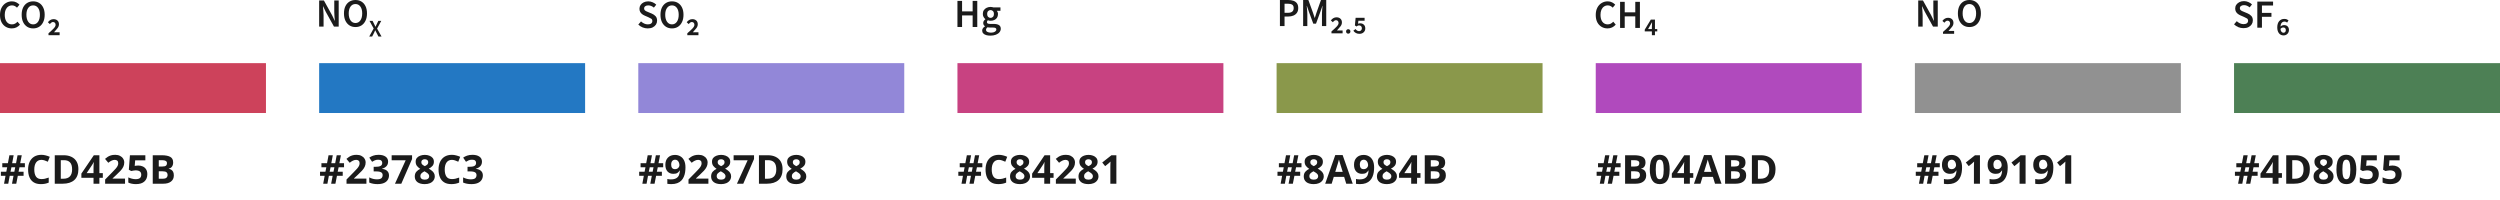
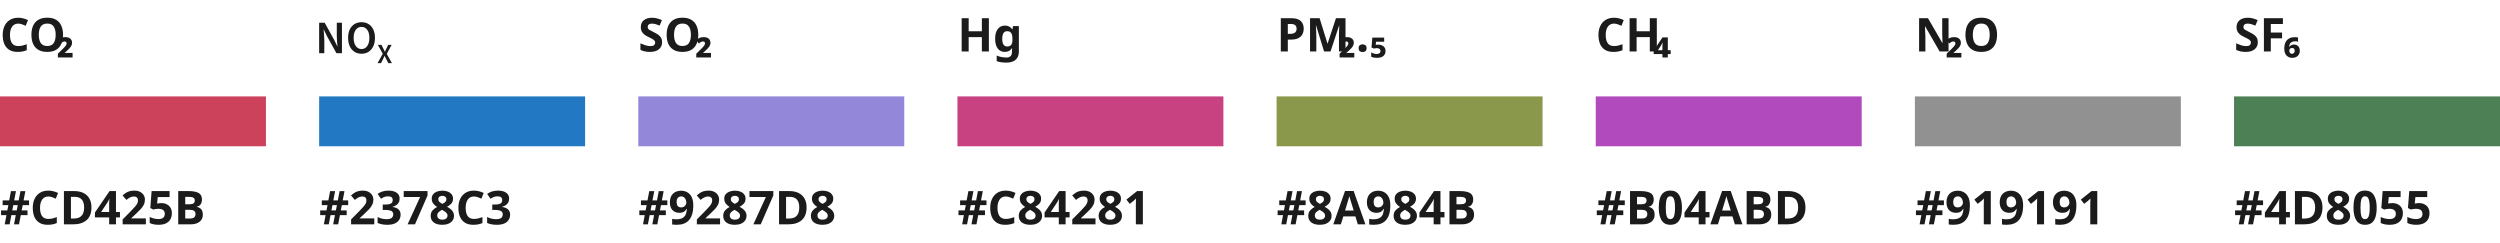
- <svg xmlns="http://www.w3.org/2000/svg" width="752" height="60" viewBox="0 0 752 60" fill="none">
-   <path d="M14.589 10.584V10.008C15.254 9.44 15.774 8.956 16.149 8.556C16.534 8.156 16.726 7.796 16.726 7.476C16.726 7.212 16.654 7.004 16.509 6.852C16.373 6.7 16.181 6.624 15.934 6.624C15.758 6.624 15.594 6.684 15.441 6.804C15.29 6.916 15.146 7.064 15.009 7.248L14.409 6.696C14.617 6.4 14.866 6.172 15.153 6.012C15.441 5.844 15.754 5.76 16.09 5.76C16.585 5.76 16.982 5.896 17.277 6.168C17.581 6.432 17.733 6.812 17.733 7.308C17.733 7.724 17.59 8.116 17.302 8.484C17.014 8.86 16.662 9.268 16.245 9.708H17.938V10.584H14.589Z" fill="#1B1B1B" />
-   <path d="M9.972 8.544C9.292 8.544 8.692 8.38 8.172 8.052C7.652 7.716 7.244 7.244 6.948 6.636C6.66 6.02 6.516 5.288 6.516 4.44C6.516 3.592 6.66 2.868 6.948 2.268C7.244 1.668 7.652 1.208 8.172 0.888C8.692 0.568 9.292 0.408 9.972 0.408C10.66 0.408 11.264 0.568 11.784 0.888C12.304 1.208 12.708 1.668 12.996 2.268C13.292 2.868 13.44 3.592 13.44 4.44C13.44 5.288 13.292 6.02 12.996 6.636C12.708 7.244 12.304 7.716 11.784 8.052C11.264 8.38 10.66 8.544 9.972 8.544ZM9.972 7.332C10.588 7.332 11.08 7.072 11.448 6.552C11.816 6.024 12 5.32 12 4.44C12 3.56 11.816 2.872 11.448 2.376C11.08 1.872 10.588 1.62 9.972 1.62C9.356 1.62 8.864 1.872 8.496 2.376C8.128 2.872 7.944 3.56 7.944 4.44C7.944 5.32 8.128 6.024 8.496 6.552C8.864 7.072 9.356 7.332 9.972 7.332Z" fill="#1B1B1B" />
-   <path d="M3.54 8.544C2.884 8.544 2.288 8.388 1.752 8.076C1.216 7.764 0.788 7.308 0.468 6.708C0.156 6.1 0 5.364 0 4.5C0 3.644 0.16 2.912 0.48 2.304C0.808 1.688 1.244 1.22 1.788 0.9C2.332 0.572 2.932 0.408 3.588 0.408C4.084 0.408 4.524 0.508 4.908 0.708C5.292 0.908 5.608 1.14 5.856 1.404L5.112 2.304C4.912 2.096 4.688 1.932 4.44 1.812C4.2 1.684 3.928 1.62 3.624 1.62C3.2 1.62 2.82 1.736 2.484 1.968C2.156 2.192 1.896 2.516 1.704 2.94C1.52 3.364 1.428 3.872 1.428 4.464C1.428 5.36 1.624 6.064 2.016 6.576C2.408 7.08 2.932 7.332 3.588 7.332C3.94 7.332 4.252 7.26 4.524 7.116C4.796 6.964 5.044 6.768 5.268 6.528L6.012 7.404C5.692 7.772 5.324 8.056 4.908 8.256C4.5 8.448 4.044 8.544 3.54 8.544Z" fill="#1B1B1B" />
-   <path d="M111.059 10.992L112.398 8.566L111.145 6.283H112.074L112.592 7.327C112.65 7.433 112.705 7.546 112.758 7.666C112.815 7.781 112.88 7.908 112.952 8.047H112.981C113.039 7.908 113.091 7.781 113.139 7.666C113.192 7.546 113.245 7.433 113.298 7.327L113.795 6.283H114.68L113.427 8.602L114.767 10.992H113.838L113.262 9.883C113.199 9.758 113.137 9.636 113.075 9.516C113.017 9.391 112.952 9.257 112.88 9.113H112.851C112.789 9.257 112.729 9.391 112.671 9.516C112.619 9.636 112.563 9.758 112.506 9.883L111.944 10.992H111.059Z" fill="#1B1B1B" />
-   <path d="M106.923 8.136C106.243 8.136 105.643 7.972 105.123 7.644C104.603 7.308 104.195 6.836 103.899 6.228C103.611 5.612 103.467 4.88 103.467 4.032C103.467 3.184 103.611 2.46 103.899 1.86C104.195 1.26 104.603 0.8 105.123 0.48C105.643 0.16 106.243 0 106.923 0C107.611 0 108.215 0.16 108.735 0.48C109.255 0.8 109.659 1.26 109.947 1.86C110.243 2.46 110.391 3.184 110.391 4.032C110.391 4.88 110.243 5.612 109.947 6.228C109.659 6.836 109.255 7.308 108.735 7.644C108.215 7.972 107.611 8.136 106.923 8.136ZM106.923 6.924C107.539 6.924 108.031 6.664 108.399 6.144C108.767 5.616 108.951 4.912 108.951 4.032C108.951 3.152 108.767 2.464 108.399 1.968C108.031 1.464 107.539 1.212 106.923 1.212C106.307 1.212 105.815 1.464 105.447 1.968C105.079 2.464 104.895 3.152 104.895 4.032C104.895 4.912 105.079 5.616 105.447 6.144C105.815 6.664 106.307 6.924 106.923 6.924Z" fill="#1B1B1B" />
-   <path d="M96 7.993V0.145H97.428L99.876 4.561L100.68 6.229H100.728C100.696 5.829 100.656 5.393 100.608 4.921C100.568 4.449 100.548 3.993 100.548 3.553V0.145H101.88V7.993H100.452L98.004 3.577L97.2 1.909H97.152C97.184 2.325 97.22 2.761 97.26 3.217C97.308 3.673 97.332 4.121 97.332 4.561V7.993H96Z" fill="#1B1B1B" />
-   <path d="M206.745 10.584V10.008C207.409 9.44 207.929 8.956 208.305 8.556C208.689 8.156 208.881 7.796 208.881 7.476C208.881 7.212 208.809 7.004 208.665 6.852C208.529 6.7 208.337 6.624 208.089 6.624C207.913 6.624 207.749 6.684 207.597 6.804C207.445 6.916 207.301 7.064 207.165 7.248L206.565 6.696C206.773 6.4 207.021 6.172 207.309 6.012C207.597 5.844 207.909 5.76 208.245 5.76C208.741 5.76 209.137 5.896 209.433 6.168C209.737 6.432 209.889 6.812 209.889 7.308C209.889 7.724 209.745 8.116 209.457 8.484C209.169 8.86 208.817 9.268 208.401 9.708H210.093V10.584H206.745Z" fill="#1B1B1B" />
-   <path d="M202.127 8.544C201.447 8.544 200.847 8.38 200.327 8.052C199.807 7.716 199.399 7.244 199.103 6.636C198.815 6.02 198.671 5.288 198.671 4.44C198.671 3.592 198.815 2.868 199.103 2.268C199.399 1.668 199.807 1.208 200.327 0.888C200.847 0.568 201.447 0.408 202.127 0.408C202.815 0.408 203.419 0.568 203.939 0.888C204.459 1.208 204.863 1.668 205.151 2.268C205.447 2.868 205.595 3.592 205.595 4.44C205.595 5.288 205.447 6.02 205.151 6.636C204.863 7.244 204.459 7.716 203.939 8.052C203.419 8.38 202.815 8.544 202.127 8.544ZM202.127 7.332C202.743 7.332 203.235 7.072 203.603 6.552C203.971 6.024 204.155 5.32 204.155 4.44C204.155 3.56 203.971 2.872 203.603 2.376C203.235 1.872 202.743 1.62 202.127 1.62C201.511 1.62 201.019 1.872 200.651 2.376C200.283 2.872 200.099 3.56 200.099 4.44C200.099 5.32 200.283 6.024 200.651 6.552C201.019 7.072 201.511 7.332 202.127 7.332Z" fill="#1B1B1B" />
-   <path d="M194.832 8.544C194.304 8.544 193.792 8.444 193.296 8.244C192.808 8.044 192.376 7.76 192 7.392L192.816 6.444C193.096 6.708 193.416 6.924 193.776 7.092C194.136 7.252 194.496 7.332 194.856 7.332C195.304 7.332 195.644 7.24 195.876 7.056C196.108 6.872 196.224 6.628 196.224 6.324C196.224 5.996 196.108 5.76 195.876 5.616C195.652 5.472 195.364 5.324 195.012 5.172L193.932 4.704C193.676 4.592 193.424 4.448 193.176 4.272C192.936 4.096 192.736 3.872 192.576 3.6C192.424 3.328 192.348 3 192.348 2.616C192.348 2.2 192.46 1.828 192.684 1.5C192.916 1.164 193.228 0.9 193.62 0.708C194.02 0.508 194.476 0.408 194.988 0.408C195.444 0.408 195.884 0.5 196.308 0.684C196.732 0.86 197.096 1.1 197.4 1.404L196.692 2.292C196.444 2.084 196.18 1.92 195.9 1.8C195.628 1.68 195.324 1.62 194.988 1.62C194.62 1.62 194.32 1.704 194.088 1.872C193.864 2.032 193.752 2.256 193.752 2.544C193.752 2.744 193.808 2.912 193.92 3.048C194.04 3.176 194.196 3.288 194.388 3.384C194.58 3.472 194.784 3.56 195 3.648L196.068 4.092C196.532 4.292 196.912 4.556 197.208 4.884C197.504 5.204 197.652 5.648 197.652 6.216C197.652 6.64 197.54 7.028 197.316 7.38C197.092 7.732 196.768 8.016 196.344 8.232C195.928 8.44 195.424 8.544 194.832 8.544Z" fill="#1B1B1B" />
-   <path d="M297.889 10.722C297.425 10.722 297.005 10.666 296.629 10.554C296.261 10.442 295.969 10.27 295.753 10.038C295.545 9.814 295.441 9.53 295.441 9.186C295.441 8.698 295.721 8.278 296.281 7.926V7.878C296.129 7.782 296.001 7.654 295.897 7.494C295.801 7.334 295.753 7.134 295.753 6.894C295.753 6.662 295.817 6.454 295.945 6.27C296.081 6.078 296.233 5.922 296.401 5.802V5.754C296.201 5.602 296.021 5.39 295.861 5.118C295.709 4.846 295.633 4.538 295.633 4.194C295.633 3.738 295.741 3.354 295.957 3.042C296.173 2.73 296.457 2.494 296.809 2.334C297.169 2.166 297.553 2.082 297.961 2.082C298.121 2.082 298.273 2.098 298.417 2.13C298.569 2.154 298.705 2.186 298.825 2.226H300.937V3.246H299.857C299.953 3.358 300.033 3.502 300.097 3.678C300.161 3.846 300.193 4.034 300.193 4.242C300.193 4.674 300.093 5.042 299.893 5.346C299.693 5.642 299.425 5.866 299.089 6.018C298.753 6.17 298.377 6.246 297.961 6.246C297.833 6.246 297.701 6.234 297.565 6.21C297.429 6.186 297.293 6.146 297.157 6.09C297.069 6.17 296.997 6.25 296.941 6.33C296.893 6.41 296.869 6.518 296.869 6.654C296.869 6.822 296.937 6.954 297.073 7.05C297.217 7.146 297.469 7.194 297.829 7.194H298.873C299.585 7.194 300.121 7.31 300.481 7.542C300.849 7.766 301.033 8.134 301.033 8.646C301.033 9.03 300.905 9.378 300.649 9.69C300.393 10.01 300.029 10.262 299.557 10.446C299.085 10.63 298.529 10.722 297.889 10.722ZM297.961 5.382C298.241 5.382 298.481 5.278 298.681 5.07C298.881 4.862 298.981 4.57 298.981 4.194C298.981 3.826 298.881 3.542 298.681 3.342C298.489 3.134 298.249 3.03 297.961 3.03C297.673 3.03 297.429 3.13 297.229 3.33C297.029 3.53 296.929 3.818 296.929 4.194C296.929 4.57 297.029 4.862 297.229 5.07C297.429 5.278 297.673 5.382 297.961 5.382ZM298.105 9.822C298.577 9.822 298.961 9.726 299.257 9.534C299.553 9.342 299.701 9.122 299.701 8.874C299.701 8.642 299.609 8.486 299.425 8.406C299.249 8.326 298.993 8.286 298.657 8.286H297.853C297.533 8.286 297.265 8.258 297.049 8.202C296.745 8.434 296.593 8.694 296.593 8.982C296.593 9.246 296.729 9.45 297.001 9.594C297.273 9.746 297.641 9.822 298.105 9.822Z" fill="#1B1B1B" />
-   <path d="M288 8.118V0.27H289.392V3.426H292.572V0.27H293.964V8.118H292.572V4.638H289.392V8.118H288Z" fill="#1B1B1B" />
-   <path d="M408.935 10.176C408.519 10.176 408.155 10.092 407.843 9.924C407.539 9.756 407.287 9.528 407.087 9.24L407.735 8.736C407.887 8.944 408.051 9.1 408.227 9.204C408.403 9.316 408.607 9.372 408.839 9.372C409.071 9.372 409.263 9.288 409.415 9.12C409.575 8.96 409.655 8.756 409.655 8.508C409.655 8.236 409.575 8.024 409.415 7.872C409.255 7.72 409.055 7.644 408.815 7.644C408.655 7.644 408.511 7.676 408.383 7.74C408.263 7.796 408.143 7.872 408.023 7.968L407.555 7.644L407.771 5.352H410.471V6.24H408.599L408.503 7.128C408.743 7.048 408.959 7.008 409.151 7.008C409.575 7.008 409.935 7.144 410.231 7.416C410.527 7.68 410.675 8.06 410.675 8.556C410.675 9.028 410.511 9.416 410.183 9.72C409.855 10.024 409.439 10.176 408.935 10.176Z" fill="#1B1B1B" />
-   <path d="M405.547 10.127C405.363 10.127 405.207 10.063 405.079 9.935C404.959 9.815 404.899 9.655 404.899 9.455C404.899 9.263 404.959 9.103 405.079 8.975C405.207 8.847 405.363 8.783 405.547 8.783C405.739 8.783 405.895 8.847 406.015 8.975C406.143 9.103 406.207 9.263 406.207 9.455C406.207 9.655 406.143 9.815 406.015 9.935C405.895 10.063 405.739 10.127 405.547 10.127Z" fill="#1B1B1B" />
-   <path d="M400.506 10.031V9.455C401.17 8.887 401.69 8.403 402.066 8.003C402.45 7.603 402.642 7.243 402.642 6.923C402.642 6.659 402.57 6.451 402.426 6.299C402.29 6.147 402.098 6.071 401.85 6.071C401.674 6.071 401.51 6.131 401.358 6.251C401.206 6.363 401.062 6.511 400.926 6.695L400.326 6.143C400.534 5.847 400.782 5.619 401.07 5.459C401.358 5.291 401.67 5.207 402.006 5.207C402.502 5.207 402.898 5.343 403.194 5.615C403.498 5.879 403.65 6.259 403.65 6.755C403.65 7.171 403.506 7.563 403.218 7.931C402.93 8.307 402.578 8.715 402.162 9.155H403.854V10.031H400.506Z" fill="#1B1B1B" />
-   <path d="M391.984 7.848V0H393.556L394.948 3.84C395.036 4.088 395.12 4.344 395.2 4.608C395.288 4.864 395.372 5.12 395.452 5.376H395.5C395.588 5.12 395.672 4.864 395.752 4.608C395.832 4.344 395.912 4.088 395.992 3.84L397.348 0H398.932V7.848H397.648V4.26C397.648 4.012 397.656 3.744 397.672 3.456C397.696 3.16 397.72 2.864 397.744 2.568C397.776 2.272 397.804 2.004 397.828 1.764H397.78L397.144 3.588L395.86 7.116H395.032L393.736 3.588L393.112 1.764H393.064C393.088 2.004 393.112 2.272 393.136 2.568C393.168 2.864 393.192 3.16 393.208 3.456C393.232 3.744 393.244 4.012 393.244 4.26V7.848H391.984Z" fill="#1B1B1B" />
-   <path d="M385 7.848V0H387.472C388.056 0 388.576 0.076 389.032 0.228C389.488 0.38 389.848 0.632 390.112 0.984C390.376 1.336 390.508 1.816 390.508 2.424C390.508 3 390.376 3.476 390.112 3.852C389.848 4.228 389.492 4.508 389.044 4.692C388.596 4.876 388.088 4.968 387.52 4.968H386.392V7.848H385ZM386.392 3.852H387.412C388.564 3.852 389.14 3.376 389.14 2.424C389.14 1.928 388.988 1.588 388.684 1.404C388.388 1.212 387.948 1.116 387.364 1.116H386.392V3.852Z" fill="#1B1B1B" />
-   <path d="M495.747 8.736H496.887V8.076L496.947 6.72H496.899L496.359 7.668L495.747 8.736ZM496.887 10.584V9.444H494.739V8.916L496.563 5.904H497.811V8.736H498.507V9.444H497.811V10.584H496.887Z" fill="#1B1B1B" />
-   <path d="M487.322 8.401V0.553H488.714V3.709H491.894V0.553H493.286V8.401H491.894V4.921H488.714V8.401H487.322Z" fill="#1B1B1B" />
-   <path d="M483.54 8.544C482.884 8.544 482.288 8.388 481.752 8.076C481.216 7.764 480.788 7.308 480.468 6.708C480.156 6.1 480 5.364 480 4.5C480 3.644 480.16 2.912 480.48 2.304C480.808 1.688 481.244 1.22 481.788 0.9C482.332 0.572 482.932 0.408 483.588 0.408C484.084 0.408 484.524 0.508 484.908 0.708C485.292 0.908 485.608 1.14 485.856 1.404L485.112 2.304C484.912 2.096 484.688 1.932 484.44 1.812C484.2 1.684 483.928 1.62 483.624 1.62C483.2 1.62 482.82 1.736 482.484 1.968C482.156 2.192 481.896 2.516 481.704 2.94C481.52 3.364 481.428 3.872 481.428 4.464C481.428 5.36 481.624 6.064 482.016 6.576C482.408 7.08 482.932 7.332 483.588 7.332C483.94 7.332 484.252 7.26 484.524 7.116C484.796 6.964 485.044 6.768 485.268 6.528L486.012 7.404C485.692 7.772 485.324 8.056 484.908 8.256C484.5 8.448 484.044 8.544 483.54 8.544Z" fill="#1B1B1B" />
-   <path d="M592.388 8.136C591.708 8.136 591.108 7.972 590.588 7.644C590.068 7.308 589.66 6.836 589.364 6.228C589.076 5.612 588.932 4.88 588.932 4.032C588.932 3.184 589.076 2.46 589.364 1.86C589.66 1.26 590.068 0.8 590.588 0.48C591.108 0.16 591.708 0 592.388 0C593.076 0 593.68 0.16 594.2 0.48C594.72 0.8 595.124 1.26 595.412 1.86C595.708 2.46 595.856 3.184 595.856 4.032C595.856 4.88 595.708 5.612 595.412 6.228C595.124 6.836 594.72 7.308 594.2 7.644C593.68 7.972 593.076 8.136 592.388 8.136ZM592.388 6.924C593.004 6.924 593.496 6.664 593.864 6.144C594.232 5.616 594.416 4.912 594.416 4.032C594.416 3.152 594.232 2.464 593.864 1.968C593.496 1.464 593.004 1.212 592.388 1.212C591.772 1.212 591.28 1.464 590.912 1.968C590.544 2.464 590.36 3.152 590.36 4.032C590.36 4.912 590.544 5.616 590.912 6.144C591.28 6.664 591.772 6.924 592.388 6.924Z" fill="#1B1B1B" />
-   <path d="M584.455 10.176V9.6C585.119 9.032 585.639 8.548 586.015 8.148C586.399 7.748 586.591 7.388 586.591 7.068C586.591 6.804 586.519 6.596 586.375 6.444C586.239 6.292 586.047 6.216 585.799 6.216C585.623 6.216 585.459 6.276 585.307 6.396C585.155 6.508 585.011 6.656 584.875 6.84L584.275 6.288C584.483 5.992 584.731 5.764 585.019 5.604C585.307 5.436 585.619 5.352 585.955 5.352C586.451 5.352 586.847 5.488 587.143 5.76C587.447 6.024 587.599 6.404 587.599 6.9C587.599 7.316 587.455 7.708 587.167 8.076C586.879 8.452 586.527 8.86 586.111 9.3H587.803V10.176H584.455Z" fill="#1B1B1B" />
-   <path d="M577 7.993V0.145H578.428L580.876 4.561L581.68 6.229H581.728C581.696 5.829 581.656 5.393 581.608 4.921C581.568 4.449 581.548 3.993 581.548 3.553V0.145H582.88V7.993H581.452L579.004 3.577L578.2 1.909H578.152C578.184 2.325 578.22 2.761 578.26 3.217C578.308 3.673 578.332 4.121 578.332 4.561V7.993H577Z" fill="#1B1B1B" />
-   <path d="M686.824 8.268C686.504 8.268 686.216 8.412 685.96 8.7C686 9.091 686.104 9.38 686.272 9.563C686.448 9.755 686.648 9.851 686.872 9.851C687.072 9.851 687.24 9.78 687.376 9.636C687.512 9.499 687.58 9.307 687.58 9.059C687.58 8.819 687.516 8.627 687.388 8.483C687.26 8.339 687.072 8.268 686.824 8.268ZM686.908 10.655C686.316 10.655 685.848 10.435 685.504 9.995C685.168 9.563 685 8.979 685 8.243C685 7.436 685.192 6.808 685.576 6.359C685.968 5.912 686.48 5.688 687.112 5.688C687.416 5.688 687.668 5.731 687.868 5.819C688.076 5.907 688.248 6.008 688.384 6.12L687.976 6.792C687.856 6.704 687.732 6.631 687.604 6.575C687.476 6.519 687.332 6.492 687.172 6.492C686.828 6.492 686.548 6.62 686.332 6.875C686.124 7.131 686 7.508 685.96 8.004C686.264 7.699 686.628 7.548 687.052 7.548C687.516 7.548 687.876 7.684 688.132 7.955C688.388 8.227 688.516 8.588 688.516 9.036C688.516 9.339 688.444 9.616 688.3 9.864C688.164 10.111 687.972 10.303 687.724 10.44C687.484 10.584 687.212 10.655 686.908 10.655Z" fill="#1B1B1B" />
-   <path d="M679 8.328V0.48H683.74V1.656H680.392V3.876H683.248V5.052H680.392V8.328H679Z" fill="#1B1B1B" />
-   <path d="M674.832 8.472C674.304 8.472 673.792 8.372 673.296 8.172C672.808 7.972 672.376 7.688 672 7.32L672.816 6.372C673.096 6.636 673.416 6.852 673.776 7.02C674.136 7.18 674.496 7.26 674.856 7.26C675.304 7.26 675.644 7.168 675.876 6.984C676.108 6.8 676.224 6.556 676.224 6.252C676.224 5.924 676.108 5.688 675.876 5.544C675.652 5.4 675.364 5.252 675.012 5.1L673.932 4.632C673.676 4.52 673.424 4.376 673.176 4.2C672.936 4.024 672.736 3.8 672.576 3.528C672.424 3.256 672.348 2.928 672.348 2.544C672.348 2.128 672.46 1.756 672.684 1.428C672.916 1.092 673.228 0.828 673.62 0.636C674.02 0.436 674.476 0.336 674.988 0.336C675.444 0.336 675.884 0.428 676.308 0.612C676.732 0.788 677.096 1.028 677.4 1.332L676.692 2.22C676.444 2.012 676.18 1.848 675.9 1.728C675.628 1.608 675.324 1.548 674.988 1.548C674.62 1.548 674.32 1.632 674.088 1.8C673.864 1.96 673.752 2.184 673.752 2.472C673.752 2.672 673.808 2.84 673.92 2.976C674.04 3.104 674.196 3.216 674.388 3.312C674.58 3.4 674.784 3.488 675 3.576L676.068 4.02C676.532 4.22 676.912 4.484 677.208 4.812C677.504 5.132 677.652 5.576 677.652 6.144C677.652 6.568 677.54 6.956 677.316 7.308C677.092 7.66 676.768 7.944 676.344 8.16C675.928 8.368 675.424 8.472 674.832 8.472Z" fill="#1B1B1B" />
-   <rect width="80" height="15" transform="matrix(-1 8.74228e-08 8.74228e-08 1 752 18.9922)" fill="#4D8055" />
-   <rect width="80" height="15" transform="matrix(-1 8.74228e-08 8.74228e-08 1 656 18.9922)" fill="#919191" />
-   <rect width="80" height="15" transform="matrix(-1 6.56737e-08 1.16374e-07 1 560 18.9922)" fill="#B04ABD" />
-   <rect width="80" height="15" transform="matrix(-1 6.56737e-08 1.16374e-07 1 464 18.9922)" fill="#8A984B" />
-   <rect width="80" height="15" transform="matrix(-1 6.56737e-08 1.16374e-07 1 368 18.9922)" fill="#C84281" />
-   <rect width="80" height="15" transform="matrix(-1 6.56737e-08 1.16374e-07 1 272 18.9922)" fill="#9287D8" />
-   <rect width="80" height="15" transform="matrix(-1 6.56737e-08 1.16374e-07 1 176 18.9922)" fill="#2378C3" />
-   <rect width="80" height="15" transform="matrix(-1 6.56737e-08 1.16374e-07 1 80 18.9922)" fill="#CD425B" />
-   <text fill="#1B1B1B" xml:space="preserve" style="white-space: pre" font-family="Source Sans Pro" font-size="12" font-weight="600" letter-spacing="0em">
-     <tspan x="0" y="55.258">#CD425B</tspan>
+ <svg xmlns="http://www.w3.org/2000/svg" width="752" height="73" viewBox="0 0 752 73" fill="none">
+   <text fill="#1B1B1B" xml:space="preserve" style="white-space: pre" font-family="Source Sans Pro" font-size="14" font-weight="600" letter-spacing="0em">
+     <tspan x="17.035" y="15.477">₂</tspan>
  </text>
-   <text fill="#1B1B1B" xml:space="preserve" style="white-space: pre" font-family="Source Sans Pro" font-size="12" font-weight="600" letter-spacing="0em">
-     <tspan x="96" y="55.258">#2378C3</tspan>
+   <text fill="#1B1B1B" xml:space="preserve" style="white-space: pre" font-family="Source Sans Pro" font-size="14" font-weight="600" letter-spacing="0em">
+     <tspan x="0" y="15.477">CO</tspan>
  </text>
-   <text fill="#1B1B1B" xml:space="preserve" style="white-space: pre" font-family="Source Sans Pro" font-size="12" font-weight="600" letter-spacing="0em">
-     <tspan x="192" y="55.258">#9287D8</tspan>
+   <path d="M113.568 19L115.131 16.169L113.669 13.506H114.753L115.357 14.724C115.425 14.847 115.489 14.979 115.551 15.119C115.618 15.253 115.693 15.402 115.777 15.564H115.811C115.878 15.402 115.94 15.253 115.996 15.119C116.057 14.979 116.119 14.847 116.181 14.724L116.76 13.506H117.793L116.332 16.211L117.894 19H116.811L116.139 17.706C116.066 17.56 115.993 17.418 115.92 17.277C115.853 17.132 115.777 16.975 115.693 16.807H115.66C115.587 16.975 115.517 17.132 115.45 17.277C115.388 17.418 115.324 17.56 115.257 17.706L114.601 19H113.568Z" fill="#1B1B1B" />
+   <path d="M108.743 16.168C107.95 16.168 107.25 15.976 106.643 15.594C106.037 15.202 105.561 14.651 105.215 13.942C104.879 13.223 104.711 12.369 104.711 11.38C104.711 10.39 104.879 9.546 105.215 8.846C105.561 8.146 106.037 7.609 106.643 7.236C107.25 6.862 107.95 6.676 108.743 6.676C109.546 6.676 110.251 6.862 110.857 7.236C111.464 7.609 111.935 8.146 112.271 8.846C112.617 9.546 112.789 10.39 112.789 11.38C112.789 12.369 112.617 13.223 112.271 13.942C111.935 14.651 111.464 15.202 110.857 15.594C110.251 15.976 109.546 16.168 108.743 16.168ZM108.743 14.754C109.462 14.754 110.036 14.45 110.465 13.844C110.895 13.228 111.109 12.406 111.109 11.38C111.109 10.353 110.895 9.55 110.465 8.972C110.036 8.384 109.462 8.09 108.743 8.09C108.025 8.09 107.451 8.384 107.021 8.972C106.592 9.55 106.377 10.353 106.377 11.38C106.377 12.406 106.592 13.228 107.021 13.844C107.451 14.45 108.025 14.754 108.743 14.754Z" fill="#1B1B1B" />
+   <path d="M96 16V6.844H97.666L100.522 11.996L101.46 13.942H101.516C101.479 13.475 101.432 12.966 101.376 12.416C101.329 11.865 101.306 11.333 101.306 10.82V6.844H102.86V16H101.194L98.338 10.848L97.4 8.902H97.344C97.381 9.387 97.423 9.896 97.47 10.428C97.526 10.96 97.554 11.482 97.554 11.996V16H96Z" fill="#1B1B1B" />
+   <text fill="#1B1B1B" xml:space="preserve" style="white-space: pre" font-family="Source Sans Pro" font-size="14" font-weight="600" letter-spacing="0em">
+     <tspan x="209.062" y="15.477">₂</tspan>
  </text>
-   <text fill="#1B1B1B" xml:space="preserve" style="white-space: pre" font-family="Source Sans Pro" font-size="12" font-weight="600" letter-spacing="0em">
-     <tspan x="288" y="55.258">#C84281</tspan>
+   <text fill="#1B1B1B" xml:space="preserve" style="white-space: pre" font-family="Source Sans Pro" font-size="14" font-weight="600" letter-spacing="0em">
+     <tspan x="192" y="15.477">SO</tspan>
  </text>
-   <text fill="#1B1B1B" xml:space="preserve" style="white-space: pre" font-family="Source Sans Pro" font-size="12" font-weight="600" letter-spacing="0em">
-     <tspan x="384" y="55.258">#8A984B</tspan>
+   <text fill="#1B1B1B" xml:space="preserve" style="white-space: pre" font-family="Source Sans Pro" font-size="14" font-weight="600" letter-spacing="0em">
+     <tspan x="288" y="15.477">Hg</tspan>
  </text>
-   <text fill="#1B1B1B" xml:space="preserve" style="white-space: pre" font-family="Source Sans Pro" font-size="12" font-weight="600" letter-spacing="0em">
-     <tspan x="480" y="55.258">#B04ABD</tspan>
+   <text fill="#1B1B1B" xml:space="preserve" style="white-space: pre" font-family="Source Sans Pro" font-size="14" font-weight="600" letter-spacing="0em">
+     <tspan x="402.58" y="15.477">₂.₅</tspan>
  </text>
-   <text fill="#1B1B1B" xml:space="preserve" style="white-space: pre" font-family="Source Sans Pro" font-size="12" font-weight="600" letter-spacing="0em">
-     <tspan x="576" y="55.258">#919191</tspan>
+   <text fill="#1B1B1B" xml:space="preserve" style="white-space: pre" font-family="Source Sans Pro" font-size="14" font-weight="600" letter-spacing="0em">
+     <tspan x="384" y="15.477">PM</tspan>
  </text>
-   <text fill="#1B1B1B" xml:space="preserve" style="white-space: pre" font-family="Source Sans Pro" font-size="12" font-weight="600" letter-spacing="0em">
-     <tspan x="672" y="55.258">#4D8055</tspan>
+   <text fill="#1B1B1B" xml:space="preserve" style="white-space: pre" font-family="Source Sans Pro" font-size="14" font-weight="600" letter-spacing="0em">
+     <tspan x="497.35" y="15.477">₄</tspan>
+   </text>
+   <text fill="#1B1B1B" xml:space="preserve" style="white-space: pre" font-family="Source Sans Pro" font-size="14" font-weight="600" letter-spacing="0em">
+     <tspan x="480" y="15.477">CH</tspan>
+   </text>
+   <text fill="#1B1B1B" xml:space="preserve" style="white-space: pre" font-family="Source Sans Pro" font-size="14" font-weight="600" letter-spacing="0em">
+     <tspan x="585.188" y="15.477">₂</tspan>
+   </text>
+   <text fill="#1B1B1B" xml:space="preserve" style="white-space: pre" font-family="Source Sans Pro" font-size="14" font-weight="600" letter-spacing="0em">
+     <tspan x="576" y="15.477">N</tspan>
+     <tspan x="590.396" y="15.477">O</tspan>
+   </text>
+   <text fill="#1B1B1B" xml:space="preserve" style="white-space: pre" font-family="Source Sans Pro" font-size="14" font-weight="600" letter-spacing="0em">
+     <tspan x="686.766" y="15.477">₆</tspan>
+   </text>
+   <text fill="#1B1B1B" xml:space="preserve" style="white-space: pre" font-family="Source Sans Pro" font-size="14" font-weight="600" letter-spacing="0em">
+     <tspan x="672" y="15.477">SF</tspan>
+   </text>
+   <rect width="80" height="15" transform="matrix(-1 8.74228e-08 8.74228e-08 1 752 29)" fill="#4D8055" />
+   <rect width="80" height="15" transform="matrix(-1 8.74228e-08 8.74228e-08 1 656 29)" fill="#919191" />
+   <rect width="80" height="15" transform="matrix(-1 6.56737e-08 1.16374e-07 1 560 29)" fill="#B04ABD" />
+   <rect width="80" height="15" transform="matrix(-1 6.56737e-08 1.16374e-07 1 464 29)" fill="#8A984B" />
+   <rect width="80" height="15" transform="matrix(-1 6.56737e-08 1.16374e-07 1 368 29)" fill="#C84281" />
+   <rect width="80" height="15" transform="matrix(-1 6.56737e-08 1.16374e-07 1 272 29)" fill="#9287D8" />
+   <rect width="80" height="15" transform="matrix(-1 6.56737e-08 1.16374e-07 1 176 29)" fill="#2378C3" />
+   <rect width="80" height="15" transform="matrix(-1 6.56737e-08 1.16374e-07 1 80 29)" fill="#CD425B" />
+   <text fill="#1B1B1B" xml:space="preserve" style="white-space: pre" font-family="Source Sans Pro" font-size="14" font-weight="600" letter-spacing="0em">
+     <tspan x="0" y="67.477">#CD425B</tspan>
+   </text>
+   <text fill="#1B1B1B" xml:space="preserve" style="white-space: pre" font-family="Source Sans Pro" font-size="14" font-weight="600" letter-spacing="0em">
+     <tspan x="96" y="67.477">#2378C3</tspan>
+   </text>
+   <text fill="#1B1B1B" xml:space="preserve" style="white-space: pre" font-family="Source Sans Pro" font-size="14" font-weight="600" letter-spacing="0em">
+     <tspan x="192" y="67.477">#9287D8</tspan>
+   </text>
+   <text fill="#1B1B1B" xml:space="preserve" style="white-space: pre" font-family="Source Sans Pro" font-size="14" font-weight="600" letter-spacing="0em">
+     <tspan x="288" y="67.477">#C84281</tspan>
+   </text>
+   <text fill="#1B1B1B" xml:space="preserve" style="white-space: pre" font-family="Source Sans Pro" font-size="14" font-weight="600" letter-spacing="0em">
+     <tspan x="384" y="67.477">#8A984B</tspan>
+   </text>
+   <text fill="#1B1B1B" xml:space="preserve" style="white-space: pre" font-family="Source Sans Pro" font-size="14" font-weight="600" letter-spacing="0em">
+     <tspan x="480" y="67.477">#B04ABD</tspan>
+   </text>
+   <text fill="#1B1B1B" xml:space="preserve" style="white-space: pre" font-family="Source Sans Pro" font-size="14" font-weight="600" letter-spacing="0em">
+     <tspan x="576" y="67.477">#919191</tspan>
+   </text>
+   <text fill="#1B1B1B" xml:space="preserve" style="white-space: pre" font-family="Source Sans Pro" font-size="14" font-weight="600" letter-spacing="0em">
+     <tspan x="672" y="67.477">#4D8055</tspan>
  </text>
</svg>
